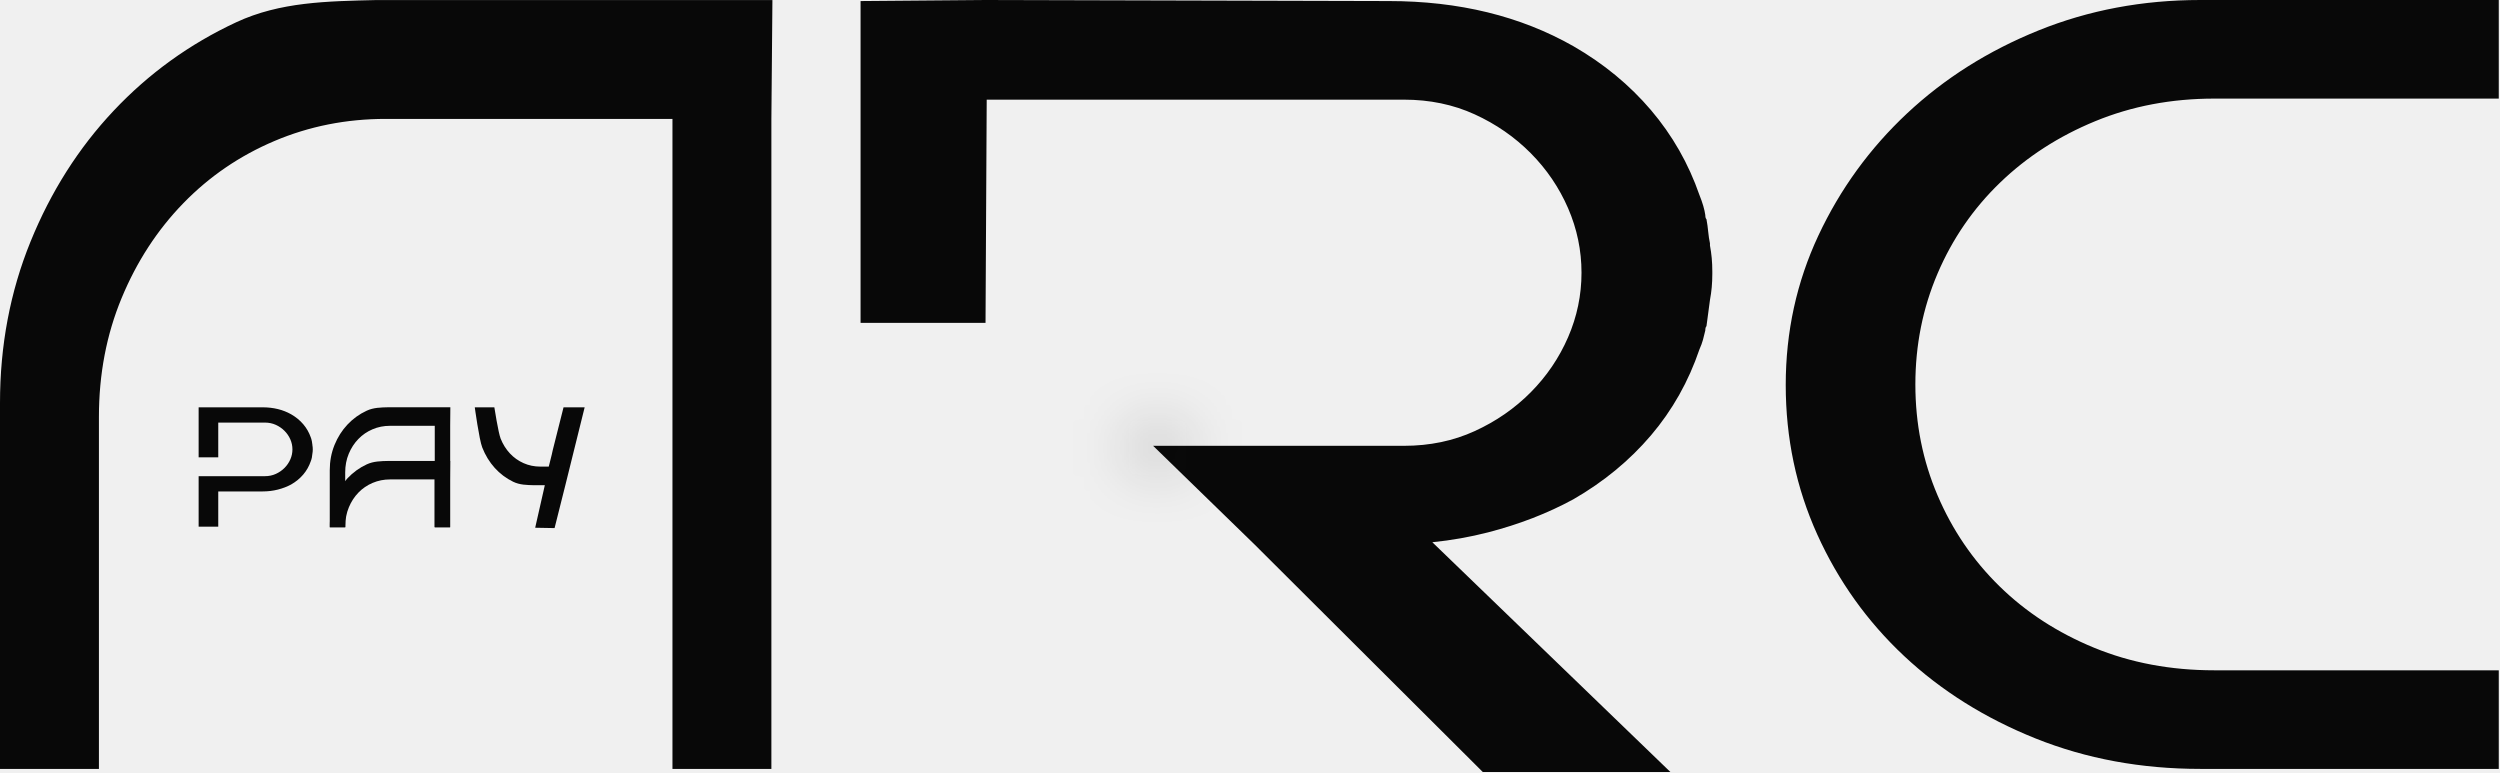
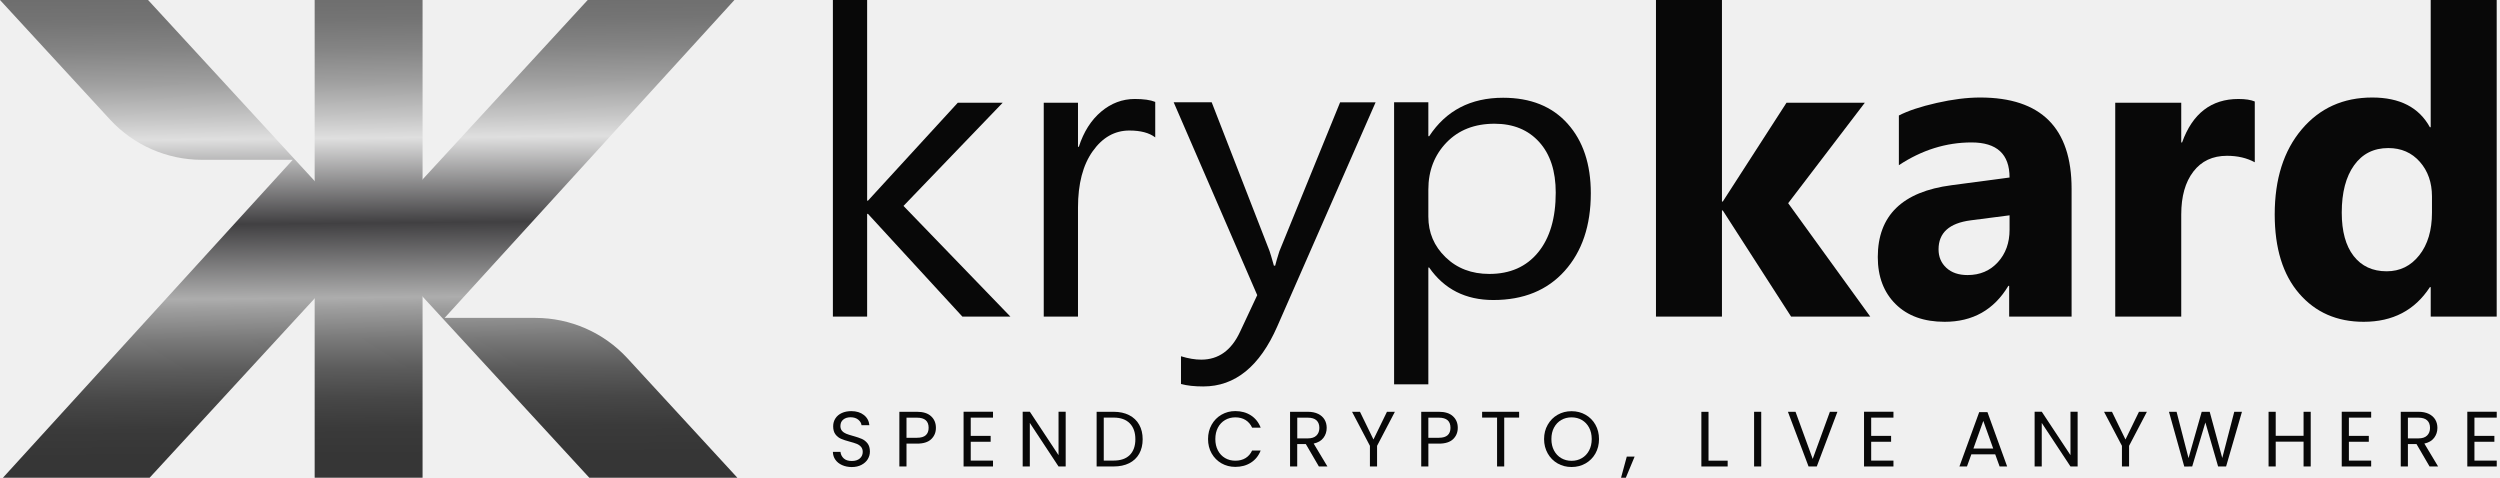
- <svg xmlns="http://www.w3.org/2000/svg" width="123" height="38" viewBox="0 0 123 38" fill="none">
-   <g clip-path="url(#clip0_70_64485)">
-     <mask id="mask0_70_64485" style="mask-type:luminance" maskUnits="userSpaceOnUse" x="0" y="0" width="123" height="38">
-       <path d="M123 0H0V38H123V0Z" fill="white" />
-     </mask>
-     <g mask="url(#mask0_70_64485)">
-       <path d="M68.33 0.052C71.777 0.052 74.803 0.791 77.408 2.271C78.902 3.131 80.175 4.18 81.229 5.419C82.282 6.658 83.077 8.051 83.614 9.599C83.767 9.978 83.862 10.305 83.901 10.58C83.901 10.683 83.92 10.752 83.958 10.786C83.997 10.993 84.025 11.199 84.044 11.406C84.064 11.612 84.093 11.801 84.13 11.973V12.077C84.169 12.283 84.198 12.489 84.217 12.696C84.236 12.902 84.246 13.126 84.246 13.367V13.47C84.246 13.711 84.236 13.934 84.217 14.141C84.198 14.347 84.169 14.554 84.13 14.76L83.958 16.05C83.92 16.085 83.901 16.154 83.901 16.257C83.862 16.429 83.824 16.584 83.785 16.721C83.748 16.859 83.69 17.014 83.614 17.186C83.077 18.769 82.282 20.179 81.229 21.418C80.175 22.656 78.902 23.706 77.408 24.566C76.144 25.254 74.746 25.796 73.214 26.192C72.331 26.419 71.417 26.582 70.471 26.678L82.185 37.984H72.955L61.72 26.785L56.733 21.934H69.077C70.341 21.934 71.499 21.693 72.553 21.211C73.607 20.73 74.526 20.093 75.311 19.302C76.096 18.511 76.709 17.607 77.15 16.592C77.59 15.577 77.81 14.519 77.81 13.418C77.81 12.317 77.59 11.259 77.15 10.244C76.709 9.229 76.096 8.326 75.311 7.535C74.526 6.744 73.607 6.107 72.553 5.625C71.499 5.144 70.341 4.903 69.077 4.903H48.546L48.488 15.884H42.34V0.052L48.488 0L68.33 0.052ZM18.543 0.002C18.695 -0.002 18.848 0.002 19.002 0.002L19.183 0.003L38.003 0.002L37.952 5.85V37.83H33.085V5.85H18.976C17.039 5.85 15.215 6.211 13.503 6.937C11.792 7.662 10.296 8.684 9.017 10.001C7.737 11.318 6.725 12.874 5.982 14.669C5.239 16.463 4.867 18.41 4.867 20.51V37.83H0L0 19.823C0 16.998 0.5 14.354 1.501 11.891C2.502 9.428 3.866 7.28 5.592 5.448C7.318 3.615 9.328 2.164 11.623 1.095C13.785 0.089 16.091 0.061 18.543 0.002ZM122.939 0V4.851L108.945 4.851C106.837 4.851 104.884 5.222 103.084 5.963C101.284 6.704 99.723 7.712 98.401 8.988C97.079 10.263 96.055 11.754 95.327 13.46C94.599 15.166 94.236 16.985 94.236 18.915C94.236 20.846 94.599 22.664 95.327 24.37C96.055 26.076 97.07 27.567 98.373 28.842C99.674 30.117 101.226 31.126 103.026 31.867C104.826 32.608 106.799 32.979 108.945 32.979H122.939V37.83H108.255C105.344 37.83 102.644 37.331 100.153 36.333C97.664 35.335 95.509 33.985 93.689 32.282C91.87 30.579 90.444 28.583 89.409 26.295C88.375 24.007 87.858 21.556 87.858 18.941C87.858 16.326 88.394 13.874 89.466 11.586C90.539 9.298 91.995 7.294 93.833 5.574C95.672 3.854 97.826 2.495 100.297 1.497C102.767 0.499 105.42 0 108.255 0H122.939Z" fill="#080808" />
-       <mask id="mask1_70_64485" style="mask-type:alpha" maskUnits="userSpaceOnUse" x="16" y="22" width="7" height="7">
-         <path d="M19.19 22.678L19.219 22.678L22.149 22.678L22.141 23.588V28.568H21.384V23.588H19.219H19.186C18.885 23.588 18.601 23.645 18.334 23.758C18.068 23.87 17.835 24.029 17.635 24.235C17.436 24.44 17.279 24.682 17.163 24.962C17.047 25.241 16.989 25.544 16.989 25.871V28.568H16.231V25.764C16.231 25.324 16.309 24.913 16.465 24.529C16.621 24.145 16.833 23.811 17.102 23.526C17.371 23.24 17.684 23.014 18.041 22.848C18.378 22.691 18.737 22.687 19.119 22.678C19.143 22.677 19.166 22.678 19.19 22.678Z" fill="black" />
-       </mask>
-       <g mask="url(#mask1_70_64485)">
-         <path d="M22.62 22.646H16.012V25.939H22.62V22.646Z" fill="#080808" />
-       </g>
-       <path d="M24.322 20.04C24.322 20.044 24.518 21.295 24.63 21.576C24.742 21.857 24.894 22.101 25.086 22.307C25.278 22.513 25.503 22.673 25.76 22.787C26.018 22.901 26.292 22.957 26.583 22.957H26.999L27.147 22.364L27.195 22.148L27.726 20.04H28.765L27.815 23.873L27.285 25.982L26.331 25.965L26.805 23.873L26.383 23.873L26.356 23.873C26.333 23.873 26.31 23.874 26.287 23.873C25.919 23.864 25.572 23.86 25.247 23.702C24.902 23.535 24.6 23.307 24.34 23.02C24.081 22.733 23.876 22.397 23.725 22.011C23.575 21.626 23.36 20.045 23.359 20.04H24.322ZM19.219 20.037L22.157 20.037L22.149 20.95V25.943H21.39V20.95H19.187C18.884 20.95 18.599 21.006 18.332 21.12C18.065 21.233 17.831 21.392 17.632 21.598C17.432 21.804 17.274 22.047 17.158 22.327C17.042 22.607 16.984 22.911 16.984 23.239V25.943H16.224V23.132C16.224 22.691 16.302 22.278 16.458 21.893C16.614 21.509 16.827 21.173 17.097 20.887C17.366 20.601 17.68 20.374 18.039 20.208C18.376 20.05 18.736 20.046 19.119 20.037C19.143 20.036 19.167 20.037 19.191 20.037L19.219 20.037ZM12.914 20.04C13.45 20.04 13.921 20.155 14.325 20.384C14.557 20.517 14.755 20.679 14.919 20.871C15.083 21.063 15.206 21.279 15.29 21.518C15.313 21.577 15.328 21.628 15.334 21.67C15.334 21.686 15.337 21.697 15.343 21.702C15.349 21.734 15.354 21.766 15.357 21.798C15.36 21.83 15.364 21.859 15.37 21.886V21.902C15.376 21.934 15.38 21.966 15.383 21.998C15.386 22.03 15.388 22.064 15.388 22.102V22.118C15.388 22.155 15.386 22.19 15.383 22.222C15.38 22.254 15.376 22.285 15.37 22.317L15.343 22.517C15.337 22.523 15.334 22.533 15.334 22.549C15.328 22.576 15.322 22.6 15.316 22.621C15.31 22.642 15.302 22.666 15.29 22.693C15.206 22.938 15.083 23.156 14.919 23.348C14.755 23.54 14.557 23.703 14.325 23.836C14.129 23.942 13.912 24.026 13.673 24.087C13.435 24.148 13.182 24.179 12.914 24.179H10.738V25.913H9.773V23.428H13.031C13.227 23.428 13.407 23.391 13.571 23.316C13.735 23.242 13.877 23.143 13.999 23.021C14.121 22.898 14.216 22.758 14.285 22.601C14.354 22.444 14.388 22.28 14.388 22.11C14.388 21.939 14.354 21.776 14.285 21.618C14.216 21.461 14.121 21.321 13.999 21.199C13.877 21.076 13.735 20.978 13.571 20.903C13.407 20.829 13.227 20.791 13.031 20.791H10.738V22.5H9.773V20.04H12.914Z" fill="#080808" />
-       <g filter="url(#filter0_f_70_64485)">
-         <path d="M57.254 21.836L58.726 22.038L57.181 22.23L56.96 22.716L56.611 22.203L55.102 22.047L56.565 21.873L56.918 21.369L57.254 21.836Z" fill="#080808" />
-       </g>
-     </g>
-   </g>
+ <svg xmlns="http://www.w3.org/2000/svg" width="157" height="30" viewBox="0 0 157 30" fill="none">
+   <path d="M46.305 30H37.007L27.846 20.047L23.153 14.946L36.908 0H46.122L27.922 19.964H33.622C35.819 19.964 37.916 20.884 39.404 22.501L46.305 30Z" fill="url(#paint0_linear_1_106766)" />
+   <path d="M0 0H9.298L18.459 9.953L23.153 15.054L9.398 30H0.185L18.384 10.036H12.683C10.486 10.036 8.389 9.116 6.901 7.499L0 0Z" fill="url(#paint1_linear_1_106766)" />
+   <path d="M26.537 0H19.761V30H26.537V0Z" fill="url(#paint2_linear_1_106766)" />
+   <path d="M63.453 19.882H60.437L54.508 13.43H54.456V19.882H52.305V0H54.456V12.603H54.508L60.148 6.453H62.967L56.739 12.932L63.453 19.882Z" fill="#080808" />
+   <path d="M72.55 8.629C72.174 8.34 71.632 8.197 70.924 8.197C70.006 8.197 69.239 8.629 68.623 9.495C68.007 10.361 67.698 11.54 67.698 13.037V19.882H65.547V6.453H67.698V9.219H67.75C68.056 8.274 68.524 7.539 69.153 7.01C69.782 6.481 70.487 6.216 71.264 6.216C71.824 6.216 72.251 6.277 72.549 6.4V8.629H72.55Z" fill="#080808" />
+   <path d="M86.389 6.423L80.212 20.5C79.11 23.012 77.562 24.269 75.569 24.269C75.009 24.269 74.543 24.218 74.166 24.114V22.373C74.63 22.516 75.054 22.586 75.438 22.586C76.522 22.586 77.335 22.002 77.877 20.834L78.954 18.535L73.707 6.423H76.094L79.726 15.761C79.77 15.879 79.86 16.188 80.002 16.686H80.08C80.125 16.497 80.212 16.196 80.343 15.785L84.159 6.425H86.389V6.423Z" fill="#080808" />
+   <path d="M89.752 16.802H89.7V24.137H87.549V6.423H89.7V8.555H89.752C90.81 6.944 92.358 6.139 94.395 6.139C96.126 6.139 97.477 6.683 98.447 7.769C99.418 8.854 99.903 10.31 99.903 12.135C99.903 14.165 99.356 15.79 98.263 17.011C97.171 18.231 95.676 18.841 93.779 18.841C92.039 18.841 90.697 18.161 89.752 16.802ZM89.7 11.908V13.602C89.7 14.606 90.059 15.457 90.782 16.155C91.503 16.855 92.42 17.203 93.529 17.203C94.832 17.203 95.852 16.753 96.591 15.852C97.33 14.952 97.7 13.7 97.7 12.095C97.7 10.745 97.355 9.686 96.663 8.92C95.972 8.155 95.037 7.77 93.856 7.77C92.606 7.77 91.6 8.163 90.84 8.95C90.081 9.738 89.7 10.724 89.7 11.908Z" fill="#080808" />
+   <path d="M117.452 19.882H112.481L108.192 13.219H108.139V19.882H103.995V0H108.139V12.656H108.192L112.192 6.453H117.11L112.297 12.761L117.452 19.882Z" fill="#080808" />
+   <path d="M130.096 19.882H126.175V17.954H126.123C125.222 19.459 123.888 20.209 122.123 20.209C120.82 20.209 119.795 19.84 119.047 19.1C118.3 18.361 117.925 17.375 117.925 16.143C117.925 13.538 119.468 12.035 122.555 11.632L126.2 11.148C126.2 9.679 125.405 8.945 123.813 8.945C122.213 8.945 120.692 9.421 119.249 10.374V7.253C119.826 6.955 120.616 6.694 121.617 6.466C122.617 6.239 123.529 6.124 124.352 6.124C128.181 6.124 130.096 8.035 130.096 11.856V19.882ZM126.201 14.427V13.522L123.762 13.837C122.415 14.011 121.741 14.619 121.741 15.661C121.741 16.134 121.906 16.52 122.233 16.822C122.561 17.124 123.005 17.274 123.563 17.274C124.342 17.274 124.976 17.004 125.466 16.467C125.957 15.928 126.201 15.248 126.201 14.427Z" fill="#080808" />
+   <path d="M141.598 10.19C141.1 9.919 140.519 9.784 139.854 9.784C138.953 9.784 138.249 10.114 137.743 10.775C137.235 11.435 136.982 12.334 136.982 13.47V19.884H132.837V6.453H136.982V8.945H137.035C137.69 7.126 138.871 6.216 140.576 6.216C141.013 6.216 141.355 6.269 141.6 6.374V10.19H141.598Z" fill="#080808" />
+   <path d="M156.794 19.882H152.649V18.032H152.597C151.652 19.485 150.267 20.209 148.439 20.209C146.76 20.209 145.41 19.618 144.386 18.432C143.363 17.247 142.852 15.591 142.852 13.467C142.852 11.246 143.416 9.467 144.544 8.13C145.673 6.793 147.15 6.124 148.976 6.124C150.708 6.124 151.913 6.745 152.595 7.987H152.648V0H156.792V19.882H156.794ZM152.728 13.351V12.34C152.728 11.466 152.475 10.74 151.968 10.164C151.46 9.587 150.8 9.298 149.987 9.298C149.068 9.298 148.352 9.659 147.836 10.381C147.32 11.102 147.062 12.092 147.062 13.351C147.062 14.53 147.312 15.44 147.81 16.079C148.308 16.717 148.999 17.037 149.881 17.037C150.721 17.037 151.404 16.7 151.933 16.027C152.464 15.353 152.728 14.461 152.728 13.351Z" fill="#080808" />
+   <path d="M52.883 29.208C52.704 29.128 52.563 29.016 52.463 28.873C52.361 28.73 52.309 28.566 52.305 28.379H52.783C52.8 28.54 52.865 28.674 52.982 28.784C53.099 28.894 53.268 28.95 53.491 28.95C53.705 28.95 53.872 28.898 53.996 28.791C54.119 28.684 54.18 28.548 54.18 28.38C54.18 28.249 54.143 28.142 54.071 28.06C53.999 27.978 53.908 27.915 53.8 27.873C53.692 27.83 53.545 27.784 53.361 27.735C53.135 27.675 52.954 27.616 52.818 27.557C52.681 27.498 52.565 27.406 52.468 27.28C52.371 27.153 52.323 26.984 52.323 26.77C52.323 26.583 52.371 26.417 52.466 26.273C52.561 26.128 52.694 26.016 52.867 25.937C53.039 25.859 53.237 25.819 53.46 25.819C53.782 25.819 54.045 25.9 54.25 26.061C54.456 26.222 54.571 26.435 54.597 26.701H54.104C54.088 26.57 54.019 26.455 53.897 26.355C53.775 26.255 53.614 26.204 53.414 26.204C53.227 26.204 53.074 26.253 52.956 26.35C52.837 26.447 52.778 26.581 52.778 26.756C52.778 26.88 52.813 26.982 52.883 27.061C52.954 27.14 53.041 27.199 53.145 27.24C53.248 27.281 53.394 27.329 53.58 27.38C53.807 27.442 53.989 27.505 54.127 27.565C54.265 27.626 54.383 27.72 54.482 27.846C54.58 27.973 54.63 28.144 54.63 28.36C54.63 28.528 54.585 28.686 54.497 28.834C54.408 28.982 54.276 29.101 54.102 29.193C53.928 29.285 53.723 29.331 53.486 29.331C53.264 29.328 53.062 29.289 52.883 29.208Z" fill="#080808" />
+   <path d="M58.483 27.577C58.287 27.766 57.99 27.86 57.589 27.86H56.928V29.294H56.48V25.86H57.589C57.977 25.86 58.271 25.954 58.473 26.141C58.675 26.328 58.775 26.57 58.775 26.866C58.777 27.152 58.678 27.388 58.483 27.577ZM58.141 27.329C58.259 27.221 58.318 27.066 58.318 26.866C58.318 26.442 58.075 26.23 57.589 26.23H56.928V27.492H57.589C57.839 27.492 58.023 27.437 58.141 27.329Z" fill="#080808" />
+   <path d="M60.962 26.225V27.373H62.213V27.743H60.962V28.926H62.361V29.295H60.513V25.857H62.361V26.227H60.962V26.225Z" fill="#080808" />
+   <path d="M66.925 29.294H66.476L64.673 26.56V29.294H64.224V25.855H64.673L66.476 28.584V25.855H66.925V29.294Z" fill="#080808" />
+   <path d="M70.91 26.071C71.184 26.21 71.394 26.409 71.54 26.669C71.687 26.928 71.759 27.234 71.759 27.585C71.759 27.937 71.685 28.241 71.54 28.499C71.394 28.756 71.184 28.954 70.91 29.09C70.635 29.226 70.312 29.294 69.937 29.294H68.868V25.86H69.937C70.31 25.86 70.635 25.931 70.91 26.071ZM70.951 28.573C71.184 28.338 71.301 28.009 71.301 27.585C71.301 27.158 71.184 26.825 70.949 26.585C70.714 26.345 70.377 26.225 69.937 26.225H69.316V28.924H69.937C70.379 28.924 70.717 28.808 70.951 28.573Z" fill="#080808" />
+   <path d="M76.091 26.67C76.243 26.403 76.448 26.194 76.709 26.043C76.97 25.892 77.26 25.816 77.578 25.816C77.953 25.816 78.28 25.907 78.559 26.087C78.838 26.268 79.042 26.524 79.17 26.856H78.633C78.537 26.649 78.401 26.49 78.222 26.378C78.043 26.266 77.828 26.21 77.58 26.21C77.34 26.21 77.125 26.266 76.934 26.378C76.744 26.49 76.594 26.647 76.486 26.853C76.377 27.058 76.323 27.298 76.323 27.574C76.323 27.846 76.377 28.085 76.486 28.29C76.594 28.495 76.744 28.653 76.934 28.765C77.125 28.877 77.34 28.932 77.58 28.932C77.829 28.932 78.043 28.877 78.222 28.767C78.401 28.656 78.537 28.499 78.633 28.292H79.17C79.042 28.62 78.838 28.873 78.559 29.052C78.28 29.231 77.953 29.32 77.578 29.32C77.26 29.32 76.97 29.246 76.709 29.097C76.448 28.947 76.243 28.74 76.091 28.474C75.94 28.208 75.865 27.907 75.865 27.572C75.865 27.24 75.94 26.938 76.091 26.67Z" fill="#080808" />
+   <path d="M82.825 29.294L82.007 27.889H81.465V29.294H81.016V25.86H82.125C82.385 25.86 82.603 25.905 82.782 25.993C82.961 26.082 83.094 26.202 83.183 26.353C83.272 26.504 83.316 26.677 83.316 26.871C83.316 27.107 83.249 27.316 83.112 27.497C82.976 27.677 82.772 27.797 82.499 27.856L83.362 29.295H82.825V29.294ZM81.466 27.531H82.127C82.37 27.531 82.552 27.472 82.674 27.35C82.795 27.23 82.856 27.071 82.856 26.871C82.856 26.667 82.795 26.509 82.677 26.398C82.557 26.286 82.375 26.23 82.128 26.23H81.468V27.531H81.466Z" fill="#080808" />
+   <path d="M87.599 25.86L86.48 27.998V29.294H86.031V27.998L84.908 25.86H85.406L86.253 27.6L87.101 25.86H87.599Z" fill="#080808" />
+   <path d="M91.256 27.577C91.06 27.766 90.763 27.86 90.362 27.86H89.702V29.294H89.253V25.86H90.362C90.75 25.86 91.044 25.954 91.246 26.141C91.448 26.328 91.548 26.57 91.548 26.866C91.548 27.152 91.451 27.388 91.256 27.577ZM90.913 27.329C91.031 27.221 91.09 27.066 91.09 26.866C91.09 26.442 90.847 26.23 90.361 26.23H89.7V27.492H90.361C90.61 27.492 90.794 27.437 90.913 27.329Z" fill="#080808" />
+   <path d="M95.401 25.86V26.225H94.465V29.294H94.016V26.225H93.077V25.86H95.401Z" fill="#080808" />
+   <path d="M97.821 29.105C97.558 28.955 97.351 28.747 97.198 28.479C97.046 28.211 96.968 27.909 96.968 27.575C96.968 27.24 97.044 26.94 97.198 26.672C97.351 26.404 97.558 26.195 97.821 26.046C98.084 25.896 98.374 25.823 98.693 25.823C99.015 25.823 99.308 25.896 99.57 26.046C99.833 26.195 100.04 26.402 100.191 26.669C100.342 26.935 100.418 27.237 100.418 27.575C100.418 27.914 100.342 28.216 100.191 28.482C100.04 28.748 99.833 28.955 99.57 29.105C99.308 29.254 99.015 29.328 98.693 29.328C98.374 29.328 98.084 29.254 97.821 29.105ZM99.34 28.771C99.533 28.66 99.684 28.5 99.794 28.293C99.904 28.086 99.96 27.846 99.96 27.574C99.96 27.298 99.904 27.058 99.794 26.852C99.684 26.647 99.534 26.489 99.344 26.378C99.153 26.266 98.936 26.21 98.693 26.21C98.45 26.21 98.233 26.266 98.043 26.378C97.852 26.489 97.703 26.647 97.593 26.852C97.482 27.058 97.428 27.298 97.428 27.574C97.428 27.846 97.482 28.086 97.593 28.293C97.703 28.5 97.854 28.66 98.046 28.771C98.238 28.883 98.453 28.939 98.693 28.939C98.931 28.939 99.148 28.885 99.34 28.771Z" fill="#080808" />
+   <path d="M102.655 28.674L102.103 30H101.802L102.162 28.674H102.655Z" fill="#080808" />
+   <path d="M107.295 28.93H108.497V29.295H106.846V25.862H107.295V28.93Z" fill="#080808" />
+   <path d="M110.605 25.86V29.294H110.157V25.86H110.605Z" fill="#080808" />
+   <path d="M115.39 25.86L114.094 29.294H113.577L112.281 25.86H112.759L113.838 28.821L114.917 25.86H115.39Z" fill="#080808" />
+   <path d="M117.51 26.225V27.373H118.761V27.743H117.51V28.926H118.909V29.295H117.061V25.857H118.909V26.227H117.51V26.225Z" fill="#080808" />
+   <path d="M125.3 28.532H123.801L123.525 29.295H123.052L124.294 25.882H124.812L126.049 29.295H125.576L125.3 28.532ZM125.173 28.167L124.552 26.432L123.931 28.167H125.173Z" fill="#080808" />
+   <path d="M130.475 29.294H130.026L128.222 26.56V29.294H127.774V25.855H128.222L130.026 28.584V25.855H130.475V29.294Z" fill="#080808" />
+   <path d="M134.825 25.86L133.706 27.998V29.294H133.258V27.998L132.134 25.86H132.632L133.48 27.6L134.327 25.86H134.825Z" fill="#080808" />
+   <path d="M140.795 25.86L139.799 29.294H139.297L138.498 26.531L137.67 29.294L137.172 29.299L136.211 25.86H136.689L137.439 28.771L138.267 25.86H138.769L139.558 28.762L140.312 25.86H140.795Z" fill="#080808" />
+   <path d="M145.113 25.86V29.294H144.664V27.736H142.915V29.294H142.466V25.86H142.915V27.368H144.664V25.86H145.113Z" fill="#080808" />
+   <path d="M147.51 26.225V27.373H148.761V27.743H147.51V28.926H148.909V29.295H147.061V25.857H148.909V26.227H147.51V26.225Z" fill="#080808" />
+   <path d="M152.576 29.294L151.758 27.889H151.216V29.294H150.767V25.86H151.876C152.136 25.86 152.354 25.905 152.533 25.993C152.712 26.082 152.845 26.202 152.936 26.353C153.024 26.504 153.069 26.677 153.069 26.871C153.069 27.107 153 27.316 152.863 27.497C152.727 27.677 152.523 27.797 152.25 27.856L153.113 29.295H152.576V29.294ZM151.216 27.531H151.876C152.119 27.531 152.301 27.472 152.423 27.35C152.545 27.23 152.605 27.071 152.605 26.871C152.605 26.667 152.545 26.509 152.425 26.398C152.305 26.286 152.122 26.23 151.876 26.23H151.216V27.531Z" fill="#080808" />
+   <path d="M155.395 26.225V27.373H156.647V27.743H155.395V28.926H156.795V29.295H154.947V25.857H156.795V26.227H155.395V26.225Z" fill="#080808" />
  <defs>
-     <filter id="filter0_f_70_64485" x="52.102" y="18.369" width="9.623" height="7.346" filterUnits="userSpaceOnUse" color-interpolation-filters="sRGB">
-       <feFlood flood-opacity="0" result="BackgroundImageFix" />
-       <feBlend mode="normal" in="SourceGraphic" in2="BackgroundImageFix" result="shape" />
-       <feGaussianBlur stdDeviation="1.5" result="effect1_foregroundBlur_70_64485" />
-     </filter>
-     <clipPath id="clip0_70_64485">
-       <rect width="123" height="38" fill="white" />
-     </clipPath>
+     <linearGradient id="paint0_linear_1_106766" x1="34.53" y1="-4.447" x2="34.825" y2="28.498" gradientUnits="userSpaceOnUse">
+       <stop stop-color="#A2A2A2" />
+       <stop offset="0.009" stop-color="#9C9C9C" />
+       <stop offset="0.054" stop-color="#838383" />
+       <stop offset="0.094" stop-color="#737373" />
+       <stop offset="0.127" stop-color="#6E6E6E" />
+       <stop offset="0.169" stop-color="#747474" />
+       <stop offset="0.224" stop-color="#848484" />
+       <stop offset="0.287" stop-color="#9F9F9F" />
+       <stop offset="0.354" stop-color="#C5C5C5" />
+       <stop offset="0.395" stop-color="#DFDFDF" />
+       <stop offset="0.557" stop-color="#414042" />
+       <stop offset="0.699" stop-color="#ADADAD" />
+       <stop offset="0.717" stop-color="#9F9F9F" />
+       <stop offset="0.776" stop-color="#7A7A7A" />
+       <stop offset="0.834" stop-color="#5C5C5C" />
+       <stop offset="0.891" stop-color="#474747" />
+       <stop offset="0.947" stop-color="#3A3A3A" />
+       <stop offset="1" stop-color="#363636" />
+     </linearGradient>
+     <linearGradient id="paint1_linear_1_106766" x1="11.429" y1="-4.24" x2="11.724" y2="28.705" gradientUnits="userSpaceOnUse">
+       <stop stop-color="#A2A2A2" />
+       <stop offset="0.009" stop-color="#9C9C9C" />
+       <stop offset="0.054" stop-color="#838383" />
+       <stop offset="0.094" stop-color="#737373" />
+       <stop offset="0.127" stop-color="#6E6E6E" />
+       <stop offset="0.169" stop-color="#747474" />
+       <stop offset="0.224" stop-color="#848484" />
+       <stop offset="0.287" stop-color="#9F9F9F" />
+       <stop offset="0.354" stop-color="#C5C5C5" />
+       <stop offset="0.395" stop-color="#DFDFDF" />
+       <stop offset="0.557" stop-color="#414042" />
+       <stop offset="0.699" stop-color="#ADADAD" />
+       <stop offset="0.717" stop-color="#9F9F9F" />
+       <stop offset="0.776" stop-color="#7A7A7A" />
+       <stop offset="0.834" stop-color="#5C5C5C" />
+       <stop offset="0.891" stop-color="#474747" />
+       <stop offset="0.947" stop-color="#3A3A3A" />
+       <stop offset="1" stop-color="#363636" />
+     </linearGradient>
+     <linearGradient id="paint2_linear_1_106766" x1="22.976" y1="-4.344" x2="23.271" y2="28.601" gradientUnits="userSpaceOnUse">
+       <stop stop-color="#A2A2A2" />
+       <stop offset="0.009" stop-color="#9C9C9C" />
+       <stop offset="0.054" stop-color="#838383" />
+       <stop offset="0.094" stop-color="#737373" />
+       <stop offset="0.127" stop-color="#6E6E6E" />
+       <stop offset="0.169" stop-color="#747474" />
+       <stop offset="0.224" stop-color="#848484" />
+       <stop offset="0.287" stop-color="#9F9F9F" />
+       <stop offset="0.354" stop-color="#C5C5C5" />
+       <stop offset="0.395" stop-color="#DFDFDF" />
+       <stop offset="0.557" stop-color="#414042" />
+       <stop offset="0.699" stop-color="#ADADAD" />
+       <stop offset="0.717" stop-color="#9F9F9F" />
+       <stop offset="0.776" stop-color="#7A7A7A" />
+       <stop offset="0.834" stop-color="#5C5C5C" />
+       <stop offset="0.891" stop-color="#474747" />
+       <stop offset="0.947" stop-color="#3A3A3A" />
+       <stop offset="1" stop-color="#363636" />
+     </linearGradient>
  </defs>
</svg>
